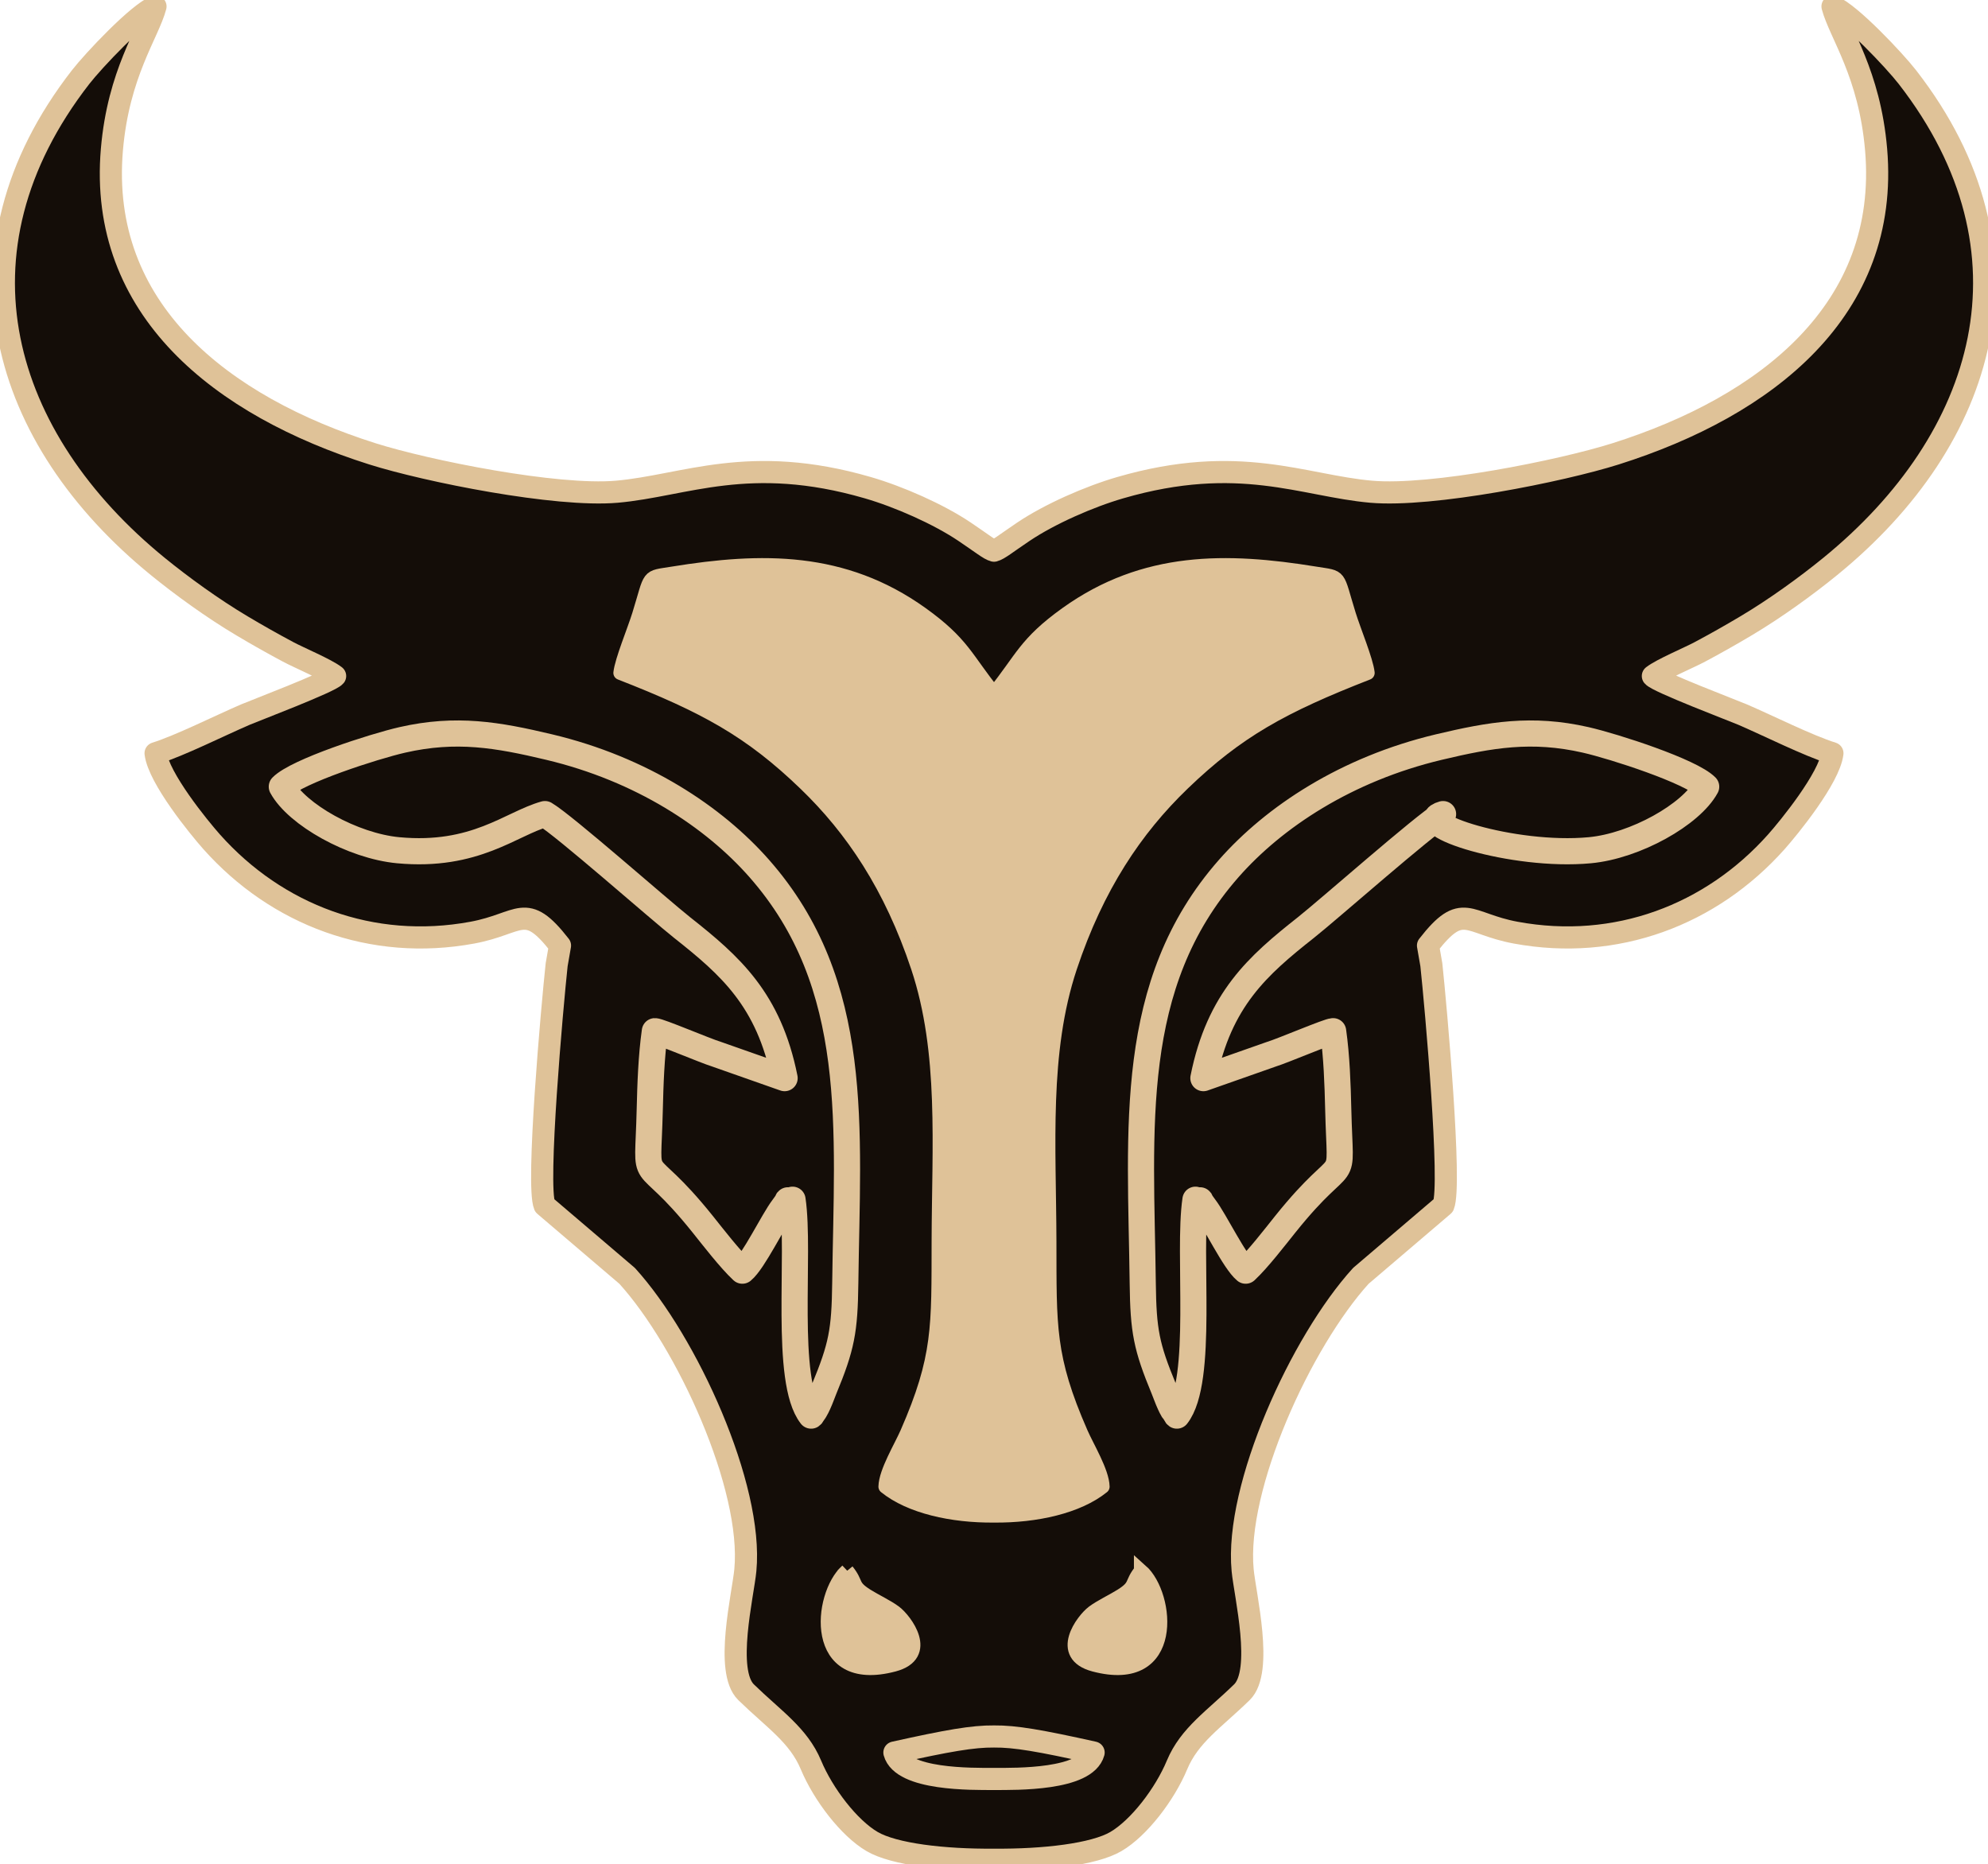
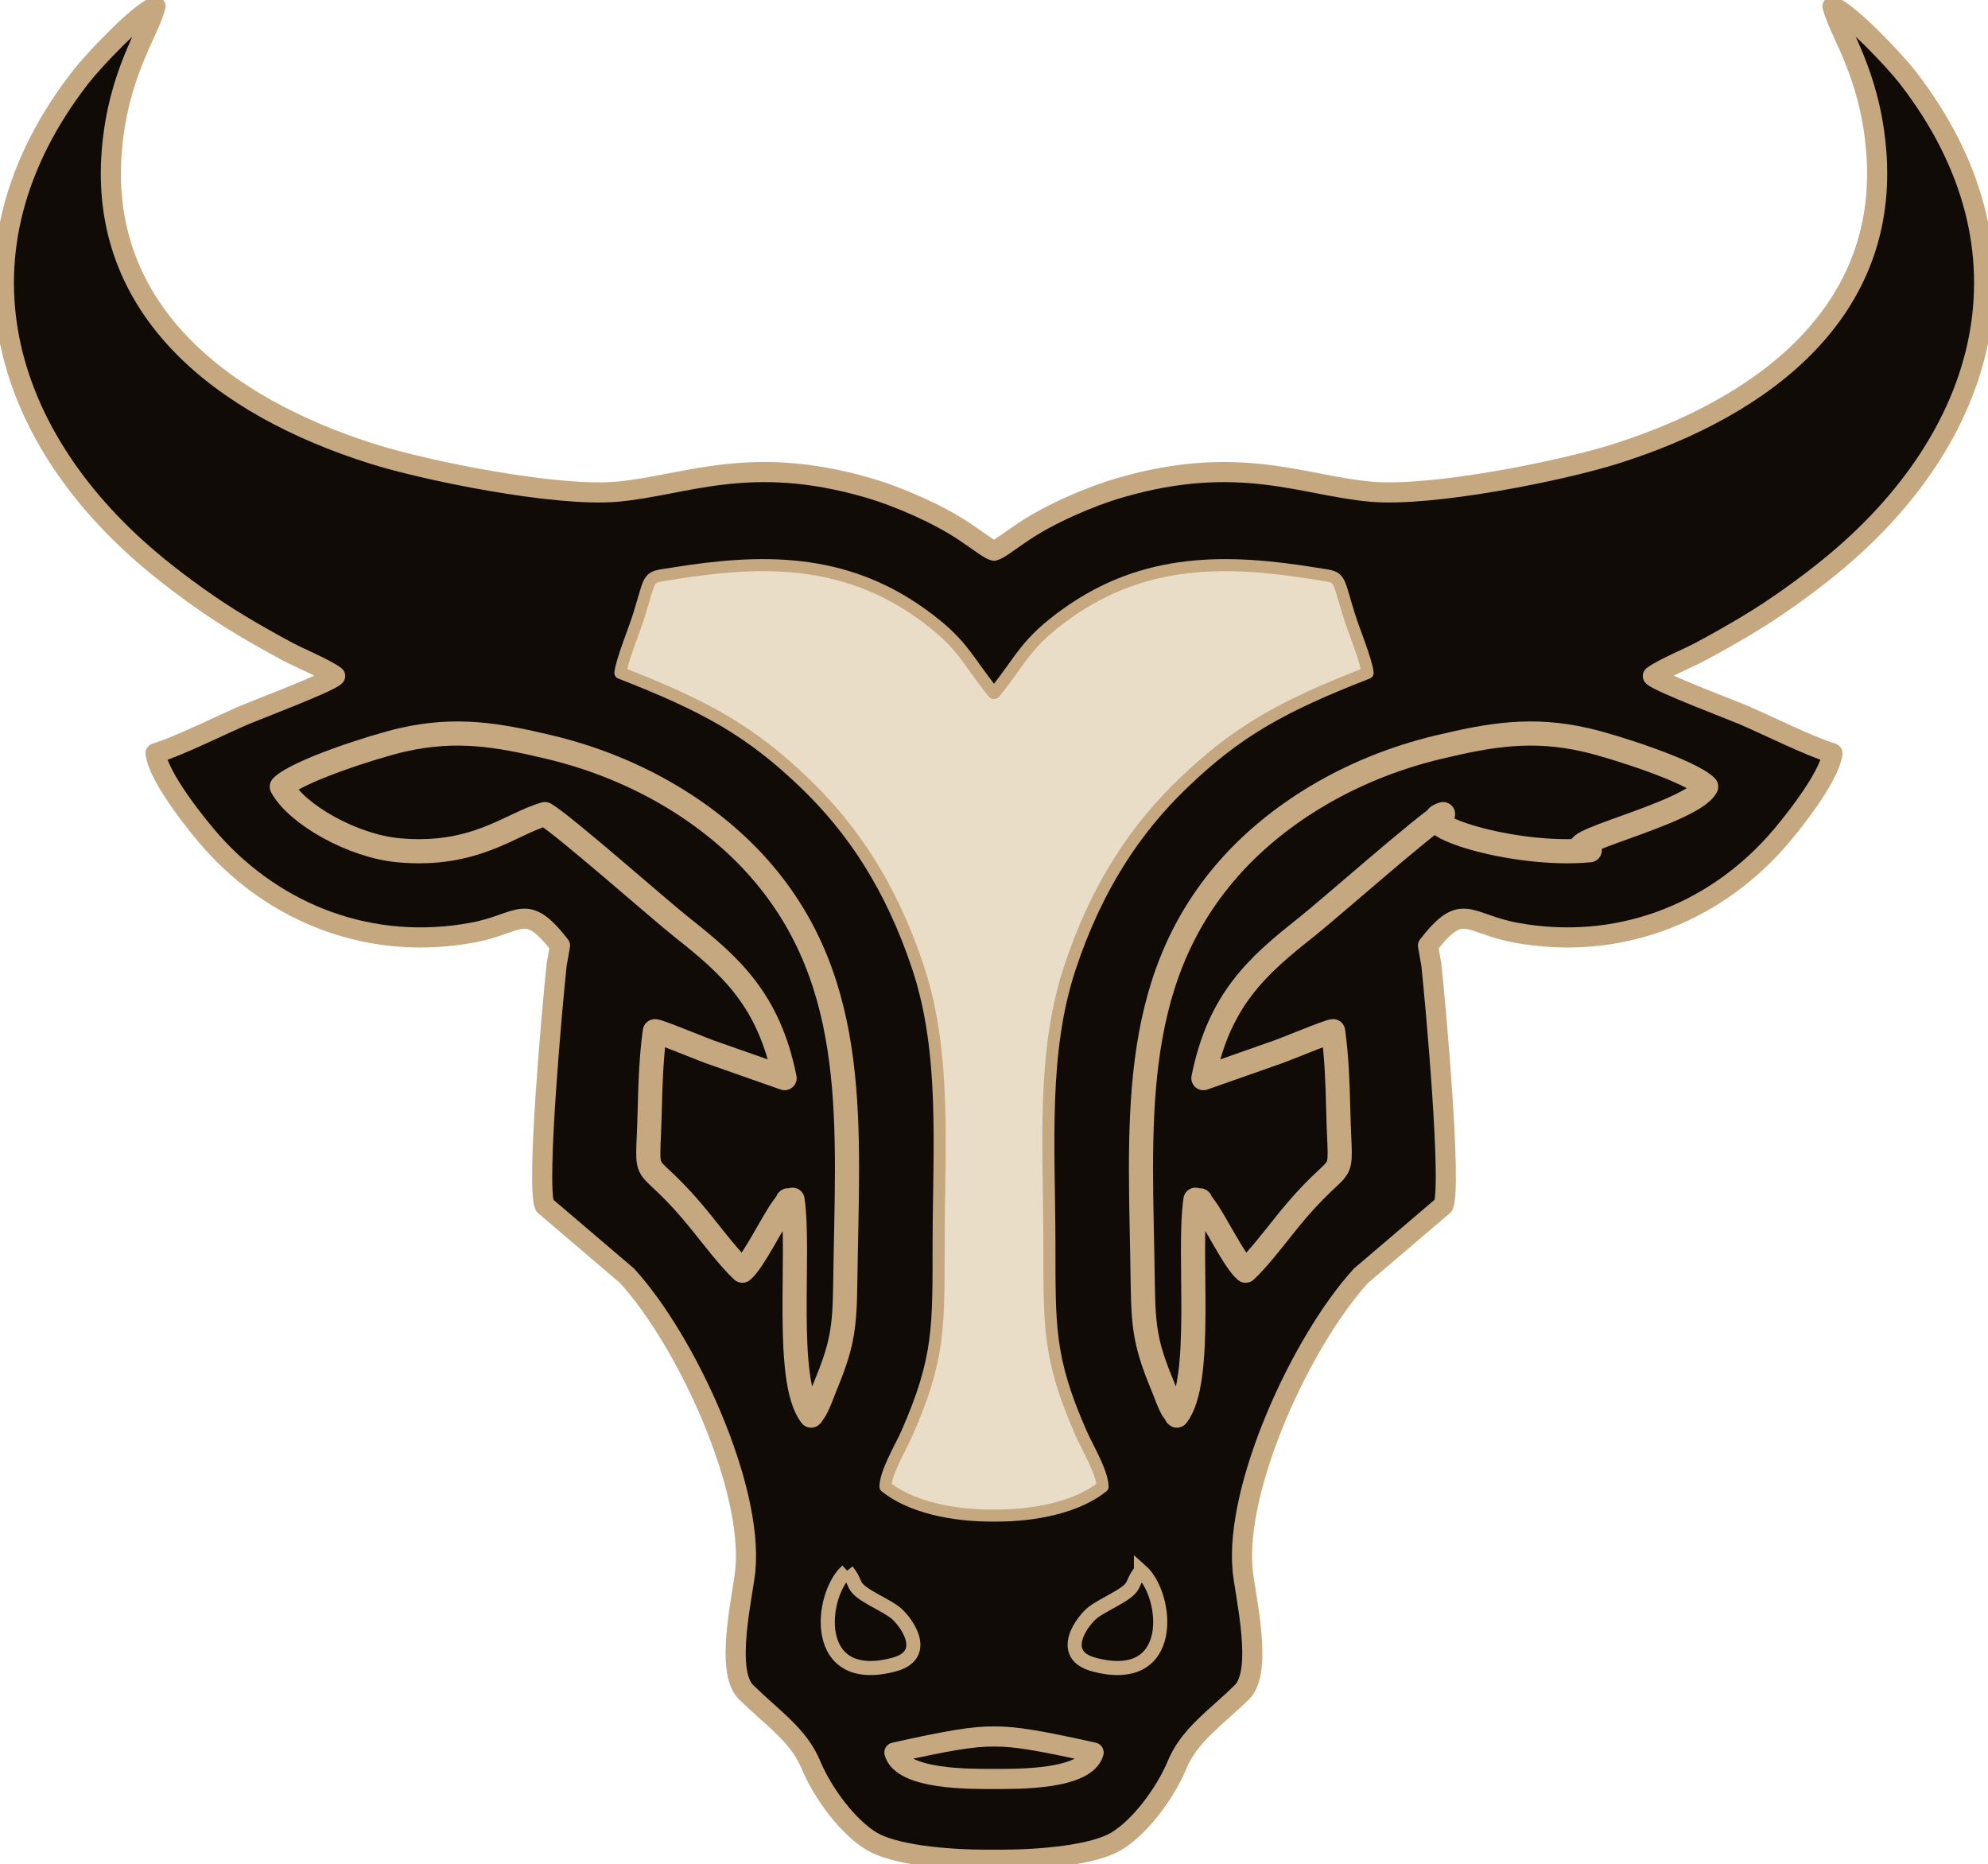
<svg xmlns="http://www.w3.org/2000/svg" xml:space="preserve" viewBox="0 0 1976.17 1852.57" version="1.1" style="shape-rendering:geometricPrecision; text-rendering:geometricPrecision; image-rendering:optimizeQuality; fill-rule:evenodd; clip-rule:evenodd">
  <defs>
    <style type="text/css">
   
-     .buller-gold-body {fill:#140D08;stroke:#DFC298;stroke-width:22;stroke-linejoin:round;stroke-miterlimit:2.613}
-     .buller-gold-detail {stroke:#DFC298;stroke-width:26;stroke-linecap:round;stroke-linejoin:round;stroke-miterlimit:2.613;fill:none}
-     .buller-gold-nostril {fill:#DFC298;stroke:#DFC298;stroke-width:14;stroke-miterlimit:2.613}
-     .buller-gold-crest {fill:#DFC298;stroke:#DFC298;stroke-width:14;stroke-linejoin:round;stroke-miterlimit:2.613}
+     .buller-gold-body {fill:#100B07;stroke:#C5A880;stroke-width:20;stroke-linejoin:round;stroke-miterlimit:2.613}
+     .buller-gold-detail {stroke:#C5A880;stroke-width:24;stroke-linecap:round;stroke-linejoin:round;stroke-miterlimit:2.613;fill:none}
+     .buller-gold-nostril {fill:#100B07;stroke:#C5A880;stroke-width:14;stroke-miterlimit:2.613}
+     .buller-gold-crest {fill:#EADDC7;stroke:#C5A880;stroke-width:12;stroke-linejoin:round;stroke-miterlimit:2.613}
   
  </style>
  </defs>
  <g id="Buller_Logo_Vector_Gold">
    <g id="Buller_Crest_Gold">
      <path class="buller-gold-body" d="M988.09 1848.61c-49.79,0.43 -99.42,-5.36 -121.14,-18.06 -22.96,-13.43 -48.59,-46.84 -60.85,-76.22 -12.34,-29.57 -37.05,-45.48 -64.46,-72.22 -21.59,-21.06 -3.09,-96.59 -0.73,-121.28 7.88,-82.76 -58.05,-227.18 -117.53,-292.61l-82.04 -69.97c-8.35,-19.79 7.52,-197.5 12,-239.29l3.33 -19.07c-34.75,-44.63 -38.54,-21.82 -87.13,-12.83 -99.85,18.48 -194.43,-17.63 -259.13,-90.27 -12.56,-14.1 -52.76,-63.4 -55.76,-88.02 24.44,-7.71 63.17,-27.18 89.23,-38.43 7.98,-3.45 84.49,-32.5 89.26,-38.36 -8.95,-6.94 -35.63,-18.06 -46.87,-24.07 -15.38,-8.22 -30.01,-16.46 -45.61,-25.74 -29.3,-17.41 -60.07,-39.76 -83.72,-59.02 -155.68,-126.83 -212.07,-312.36 -76.8,-486.52 12.48,-16.06 57.13,-63.61 74.44,-70.22 -7.15,26.93 -36.85,66.32 -43.35,142.28 -13.63,159.17 109.02,254.97 258.9,302.42 53.97,17.09 182.85,42.97 243.04,37.67 67.76,-5.96 131.25,-38.29 249.36,-4.04 31.04,9 70.25,26.28 96.26,43.76 17.38,11.69 24.46,17.64 29.3,18.89 4.85,-1.25 11.92,-7.2 29.3,-18.89 26.01,-17.48 65.22,-34.76 96.26,-43.76 118.1,-34.24 181.6,-1.92 249.36,4.04 60.2,5.3 189.07,-20.59 243.04,-37.67 149.88,-47.45 272.53,-143.24 258.9,-302.42 -6.5,-75.96 -36.2,-115.34 -43.35,-142.28 17.31,6.61 61.97,54.16 74.44,70.22 135.28,174.16 78.89,359.69 -76.8,486.52 -23.64,19.26 -54.41,41.6 -83.72,59.02 -15.6,9.28 -30.23,17.52 -45.61,25.74 -11.25,6.01 -37.93,17.13 -46.88,24.07 4.77,5.87 81.28,34.91 89.26,38.36 26.06,11.25 64.78,30.72 89.23,38.43 -3.01,24.61 -43.2,73.92 -55.76,88.02 -64.7,72.64 -159.28,108.75 -259.13,90.27 -48.59,-8.99 -52.38,-31.8 -87.13,12.83l3.33 19.07c4.47,41.79 20.34,219.5 11.99,239.29l-82.04 69.97c-59.48,65.43 -125.41,209.85 -117.53,292.61 2.35,24.69 20.85,100.22 -0.74,121.28 -27.41,26.74 -52.12,42.64 -64.46,72.22 -12.25,29.38 -37.89,62.79 -60.84,76.22 -21.72,12.7 -71.35,18.49 -121.14,18.06z" />
      <path class="buller-gold-detail" d="M280.14 781.99c15.11,-15.33 91.2,-40 119.84,-46.53 53.6,-12.22 94.64,-5.04 145.66,7.09 92.38,21.94 164.11,69.62 209.1,120.75 101.55,115.41 87.42,258.32 85.5,412.25 -0.59,47.44 -3.62,63.13 -20.98,105.11 -1.52,3.69 -3.54,9.52 -5.96,14.8 -1.2,2.63 -1.79,3.8 -3.11,6.08 -4.04,7.02 -1.75,3.01 -3.88,5.6 -27.11,-34.58 -10.54,-161.02 -18.49,-214.59 -9.16,2.94 -0.28,-4.16 -9.24,7.59 -10.28,13.48 -29.43,53.75 -40.66,62.93 -12.01,-11.13 -29.28,-33.55 -39.43,-46.22 -62.77,-78.29 -54.63,-29.66 -52.61,-113.74 0.61,-25.56 1.54,-52.86 5.08,-78.07 4.03,-0.24 49.32,19.16 61.63,22.96l67.35 23.69c-15.66,-78.17 -54.1,-111.9 -101.78,-149.59 -22.7,-17.94 -117.61,-101.86 -136.47,-112.87 -33.61,9.36 -69.17,43.1 -145.81,35.93 -45.41,-4.25 -100.76,-35.55 -115.74,-63.17z" />
-       <path class="buller-gold-detail" d="M1696.03 781.99c-15.11,-15.33 -91.2,-40 -119.83,-46.53 -53.6,-12.22 -94.64,-5.04 -145.67,7.09 -92.38,21.94 -164.11,69.62 -209.1,120.75 -101.55,115.41 -87.41,258.32 -85.49,412.25 0.59,47.44 3.62,63.13 20.98,105.11 1.53,3.69 3.55,9.52 5.96,14.8 1.2,2.63 1.79,3.8 3.1,6.08 4.04,7.02 1.76,3.01 3.88,5.6 27.11,-34.58 10.55,-161.02 18.49,-214.59 9.16,2.94 0.28,-4.16 9.24,7.59 10.28,13.48 29.43,53.75 40.66,62.93 12.02,-11.13 29.28,-33.55 39.43,-46.22 62.77,-78.29 54.63,-29.66 52.61,-113.74 -0.61,-25.56 -1.54,-52.86 -5.08,-78.07 -4.03,-0.24 -49.33,19.16 -61.63,22.96l-67.35 23.69c15.66,-78.17 54.1,-111.9 101.78,-149.59 22.7,-17.94 117.62,-101.86 136.47,-112.87 -33.61,9.36 69.18,43.1 145.81,35.93 45.41,-4.25 100.76,-35.55 115.74,-63.17z" />
+       <path class="buller-gold-detail" d="M1696.03 781.99c-15.11,-15.33 -91.2,-40 -119.83,-46.53 -53.6,-12.22 -94.64,-5.04 -145.67,7.09 -92.38,21.94 -164.11,69.62 -209.1,120.75 -101.55,115.41 -87.41,258.32 -85.49,412.25 0.59,47.44 3.62,63.13 20.98,105.11 1.53,3.69 3.55,9.52 5.96,14.8 1.2,2.63 1.79,3.8 3.1,6.08 4.04,7.02 1.76,3.01 3.88,5.6 27.11,-34.58 10.55,-161.02 18.49,-214.59 9.16,2.94 0.28,-4.16 9.24,7.59 10.28,13.48 29.43,53.75 40.66,62.93 12.02,-11.13 29.28,-33.55 39.43,-46.22 62.77,-78.29 54.63,-29.66 52.61,-113.74 -0.61,-25.56 -1.54,-52.86 -5.08,-78.07 -4.03,-0.24 -49.33,19.16 -61.63,22.96l-67.35 23.69c15.66,-78.17 54.1,-111.9 101.78,-149.59 22.7,-17.94 117.62,-101.86 136.47,-112.87 -33.61,9.36 69.18,43.1 145.81,35.93 -45.41,-4.25 100.76,-35.55 115.74,-63.17z" />
      <path class="buller-gold-nostril" d="M841.99 1561.45c10.32,12.7 3.83,14.73 19.54,24.65 8.35,5.27 20.39,10.86 27.98,16.55 10.06,7.54 36.42,42.15 -1.05,52.05 -82.66,21.83 -73.55,-69.28 -46.46,-93.26z" />
      <path class="buller-gold-nostril" d="M1134.18 1561.45c-10.33,12.7 -3.83,14.73 -19.54,24.65 -8.35,5.27 -20.39,10.86 -27.98,16.55 -10.06,7.54 -36.42,42.15 1.06,52.05 82.65,21.83 73.54,-69.28 46.46,-93.26z" />
-       <path class="buller-gold-detail" style="stroke-width:22;" d="M988.09 1726.1c-20.88,-0.2 -45.77,4.11 -99.01,15.95 7.55,27.5 77.43,26.25 98.6,26.28l0.41 0 0.41 -0c21.18,-0.03 91.05,1.21 98.61,-26.28 -53.24,-11.84 -78.13,-16.15 -99.01,-15.95z" />
+       <path class="buller-gold-detail" style="stroke-width:20;" d="M988.09 1726.1c-20.88,-0.2 -45.77,4.11 -99.01,15.95 7.55,27.5 77.43,26.25 98.6,26.28l0.41 0 0.41 -0c21.18,-0.03 91.05,1.21 98.61,-26.28 -53.24,-11.84 -78.13,-16.15 -99.01,-15.95z" />
      <path class="buller-gold-crest" d="M988.09 688.51c-0.15,0.11 -0.28,0.22 -0.41,0.3 -27.55,-34.18 -30.57,-49.28 -71.82,-78.8 -77.48,-55.44 -158.91,-54.2 -247.07,-39.86 -26.57,4.32 -20.8,0.07 -33.48,40.94 -4.93,15.89 -17.16,45.17 -18.6,57.78 84.54,32.97 129.23,57.51 183.77,110.04 46.83,45.1 85.28,102.2 112.02,182.54 28.12,84.48 20.8,177.36 20.56,272.49 -0.22,84.65 1.61,115.15 -31.41,190.56 -6.15,14.04 -21.11,38.6 -21.45,53.25 24.43,19.8 66.16,29.13 107.91,28.73 41.74,0.4 83.47,-8.94 107.9,-28.73 -0.35,-14.65 -15.3,-39.2 -21.45,-53.25 -33.02,-75.41 -31.2,-105.91 -31.41,-190.56 -0.25,-95.13 -7.57,-188.01 20.55,-272.49 26.74,-80.34 65.19,-137.44 112.02,-182.54 54.54,-52.53 99.24,-77.07 183.77,-110.04 -1.44,-12.61 -13.67,-41.89 -18.6,-57.78 -12.69,-40.87 -6.91,-36.62 -33.48,-40.94 -88.16,-14.34 -169.59,-15.57 -247.07,39.86 -41.26,29.52 -44.28,44.61 -71.83,78.8 -0.13,-0.08 -0.26,-0.19 -0.4,-0.3z" />
    </g>
  </g>
</svg>
